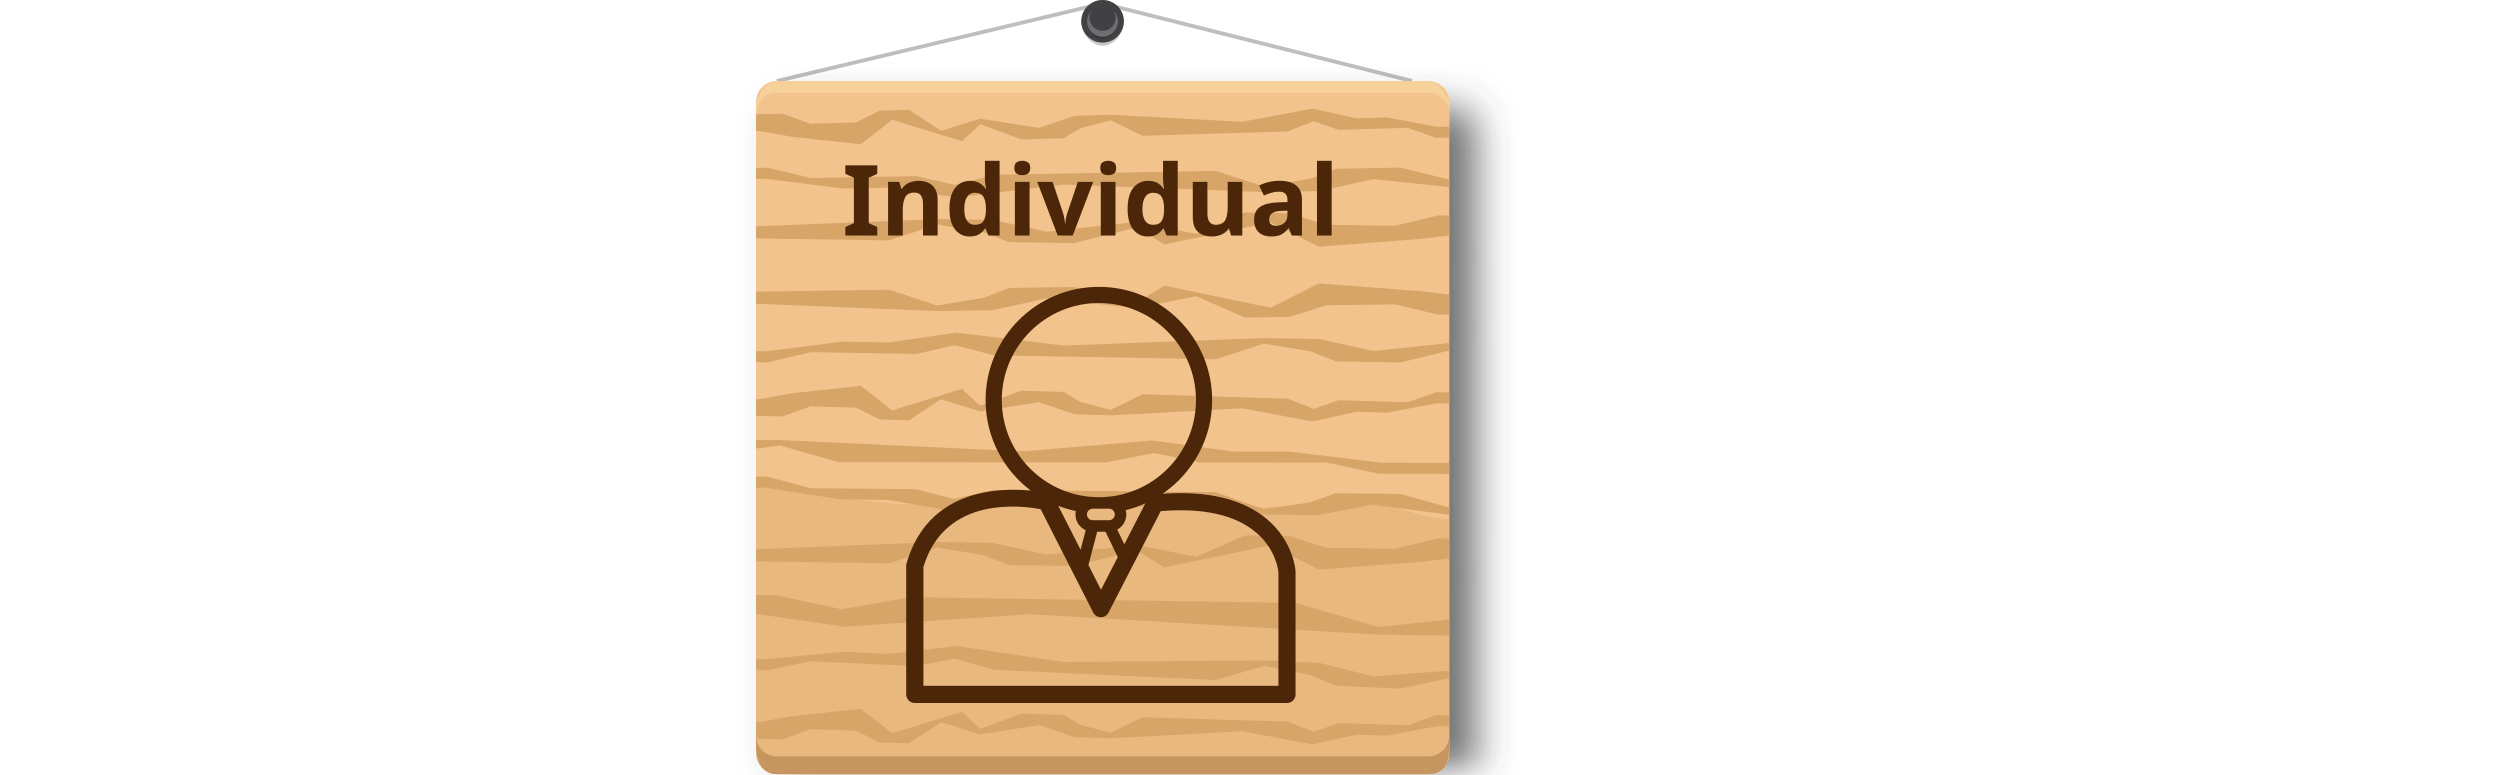
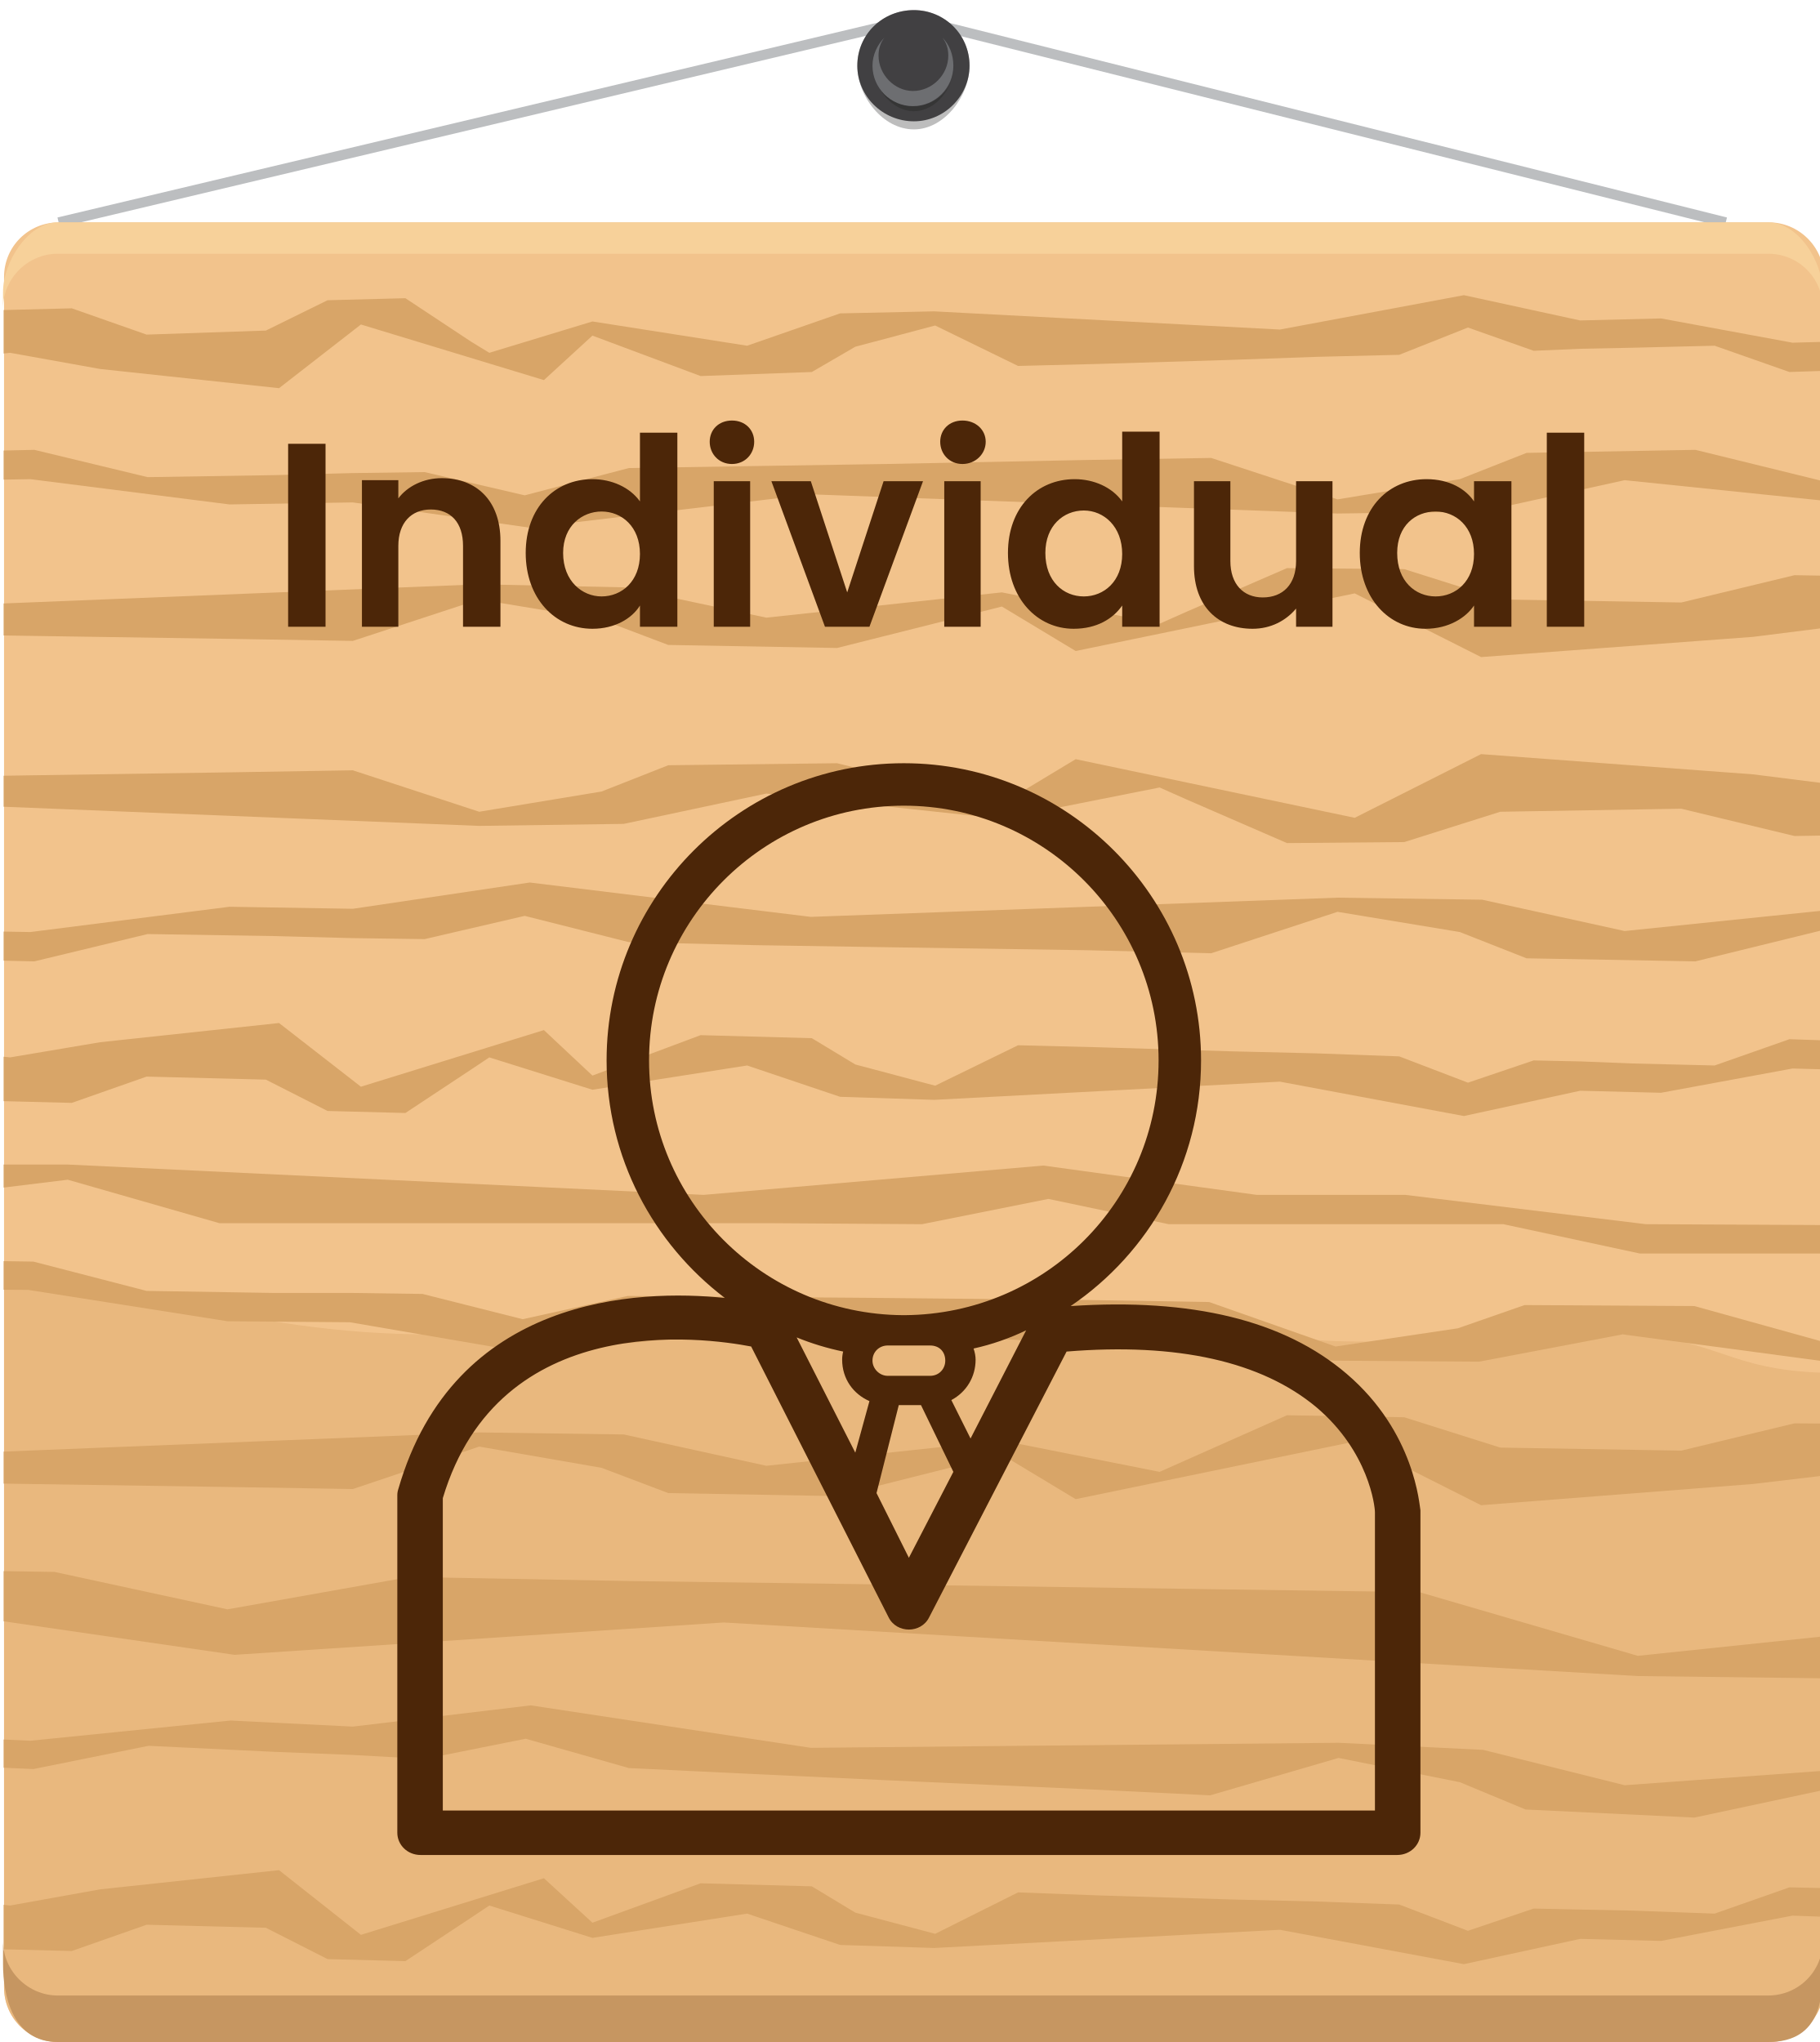
- <svg xmlns="http://www.w3.org/2000/svg" viewBox="0 0 649.28 201.04">
+ <svg xmlns="http://www.w3.org/2000/svg" version="1.2" viewBox="0 0 180 202" width="180" height="202">
  <defs>
-     <style>
-       .cls-1 {
-         fill: #c69661;
-       }
- 
-       .cls-2 {
-         fill: #f7d19a;
-       }
- 
-       .cls-3 {
-         fill: #d8a568;
-       }
- 
-       .cls-4 {
-         fill: #f2c38c;
-       }
- 
-       .cls-5 {
-         stroke: #bcbec0;
-         stroke-miterlimit: 10;
-       }
- 
-       .cls-5, .cls-6 {
-         fill: none;
-       }
- 
-       .cls-7 {
-         filter: url(#drop-shadow-1);
-       }
- 
-       .cls-8 {
-         isolation: isolate;
-       }
- 
-       .cls-9 {
-         fill: #6d6e71;
-       }
- 
-       .cls-10 {
-         fill: #e2b074;
-         opacity: .6;
-       }
- 
-       .cls-11 {
-         font-family: Poppins-SemiBold, Poppins;
-         font-size: 25.53px;
-         font-weight: 600;
-       }
- 
-       .cls-11, .cls-12 {
-         fill: #4c2608;
-       }
- 
-       .cls-13 {
-         fill: #414042;
-       }
- 
-       .cls-14 {
-         fill: #353535;
-       }
- 
-       .cls-15 {
-         fill: #212121;
-         mix-blend-mode: multiply;
-         opacity: .25;
-       }
- 
-       .cls-16 {
-         clip-path: url(#clippath);
-       }
-     </style>
-     <filter id="drop-shadow-1" filterUnits="userSpaceOnUse">
-       <feOffset dx="7" dy="7" />
-       <feGaussianBlur result="blur" stdDeviation="5" />
-       <feFlood flood-color="#3f3f3f" flood-opacity=".75" />
-       <feComposite in2="blur" operator="in" />
-       <feComposite in="SourceGraphic" />
-     </filter>
-     <clipPath id="clippath">
-       <rect class="cls-6" x="196.36" y="21.04" width="180" height="180" rx="5.4" ry="5.4" />
+     <clipPath clipPathUnits="userSpaceOnUse" id="cp1">
+       <path d="m5.76 21.99h169.2c2.98 0 5.4 2.42 5.4 5.4v169.2c0 2.98-2.42 5.4-5.4 5.4h-169.2c-2.98 0-5.4-2.42-5.4-5.4v-169.2c0-2.98 2.42-5.4 5.4-5.4z" />
    </clipPath>
  </defs>
-   <g class="cls-8">
+   <style>
+ 		.s0 { fill: none;stroke: #bcbec0;stroke-miterlimit:10 } 
+ 		.s1 { fill: #f2c38c } 
+ 		.s2 { opacity: .6;fill: #e2b074 } 
+ 		.s3 { fill: #c69661 } 
+ 		.s4 { fill: #f7d19a } 
+ 		.s5 { fill: #d8a568 } 
+ 		.s6 { opacity: .3;mix-blend-mode: multiply;fill: #212121 } 
+ 		.s7 { fill: #414042 } 
+ 		.s8 { fill: #353535 } 
+ 		.s9 { fill: #6d6e71 } 
+ 		.s10 { fill: #4c2608 } 
+ 	</style>
+   <g>
    <g id="Capa_2">
-       <g id="Capa_1-2" data-name="Capa_1">
+       <g id="Capa_1-2">
        <g>
          <g>
-             <polyline class="cls-5" points="201.76 21.04 286.36 .9 366.71 21.04" />
-             <g class="cls-7">
-               <rect class="cls-4" x="196.36" y="21.04" width="180" height="180" rx="5.4" ry="5.4" />
-               <path class="cls-10" d="M356.47,131.06c-8.03-.33-24.75,1.46-32.76.31-4.36-.63-8.69-1.47-13.04-2.15-9.37.24-18.74.59-28.12.89-14.72.47-29.45.89-44.18.9-8.54,0-17.16-1.28-25.44-3.36-5.08-1.27-10.12-2.68-15.27-3.6-.43-.02-.87-.03-1.3-.04v71.63c0,2.98,2.42,5.4,5.4,5.4h169.2c2.98,0,5.4-2.42,5.4-5.4v-60.82c-9.63-.29-10.24-3.37-19.88-3.77Z" />
-               <path class="cls-1" d="M370.95,196.45h-169.2c-2.98,0-5.4-2.42-5.4-5.4v2.3c0,2.98.81,7.7,5.4,7.7h169.2c5.4,0,5.4-4.71,5.4-7.7v-2.3c0,2.98-2.42,5.4-5.4,5.4Z" />
-               <path class="cls-2" d="M370.95,21.04h-169.2c-2.98,0-5.4,3.95-5.4,6.93v1.53c0-2.98,2.42-5.4,5.4-5.4h169.2c2.98,0,5.4,2.42,5.4,5.4v-1.53c0-2.98-2.42-6.93-5.4-6.93Z" />
-               <g class="cls-16">
-                 <polygon class="cls-3" points="390.55 28.15 384.44 32.63 373.27 32.97 360.28 30.5 352.34 30.73 340.83 28.22 322.64 31.63 288.44 29.8 279.08 30.08 269.87 33.22 254.56 30.82 244.41 33.99 242.62 32.81 236.08 28.51 228.43 28.74 222.3 31.79 210.54 32.14 203.14 29.51 195.2 29.74 178.53 35.97 197.03 33.98 205.88 35.56 223.57 37.47 231.71 31.1 249.84 36.68 254.58 32.25 265.29 36.22 276.28 35.89 280.57 33.31 288.46 31.23 296.71 35.27 304.68 35.03 317.78 34.64 326.21 34.38 334.45 34.13 341.17 31.48 347.68 33.74 352.39 33.59 357.39 33.44 365.62 33.2 373.02 35.83 381.84 35.57 386.55 35.43 390.55 28.15" />
-                 <polygon class="cls-3" points="172.54 51.19 181.92 46.73 198.97 46.43 218.74 48.95 230.86 48.73 248.39 51.28 276.19 47.93 328.33 49.88 342.61 49.63 356.7 46.52 380.03 48.97 395.56 45.83 398.26 47.01 408.18 51.33 419.85 51.13 429.24 48.1 447.19 47.78 458.44 50.45 470.56 50.23 496.08 44.06 467.82 45.99 454.34 44.39 427.4 42.41 414.89 48.76 387.31 43.12 380.02 47.54 363.73 43.53 346.96 43.83 340.38 46.4 328.31 48.45 315.78 44.38 303.64 44.59 283.65 44.94 270.77 45.17 258.21 45.39 247.91 48.02 238.01 45.74 230.83 45.87 223.2 46.01 210.64 46.23 199.39 43.56 185.93 43.8 178.75 43.93 172.54 51.19" />
-                 <polygon class="cls-3" points="87.64 56.04 97.02 60.47 114.08 60.72 133.85 58.15 145.96 58.32 163.49 55.72 191.29 58.99 243.43 56.89 257.72 57.1 271.8 60.17 295.13 57.65 310.67 60.74 313.37 59.55 323.28 55.2 334.95 55.38 344.35 58.37 362.3 58.64 373.54 55.94 385.66 56.12 411.2 62.22 382.93 60.37 369.45 62.01 342.51 64.07 329.99 57.75 302.42 63.48 295.12 59.08 278.84 63.14 262.07 62.89 255.49 60.34 243.42 58.32 230.89 62.43 218.75 62.25 198.76 61.96 185.88 61.77 173.32 61.59 163.01 58.98 153.12 61.29 145.94 61.19 138.31 61.07 125.75 60.89 114.5 63.59 101.04 63.39 93.86 63.28 87.64 56.04" />
-                 <polygon class="cls-3" points="390.55 109.52 384.44 105.04 373.27 104.71 360.28 107.18 352.34 106.94 340.83 109.45 322.64 106.04 288.44 107.88 279.08 107.59 269.87 104.45 254.56 106.86 244.41 103.69 242.62 104.86 236.08 109.16 228.43 108.93 222.3 105.88 210.54 105.53 203.14 108.17 195.2 107.93 178.53 101.7 197.03 103.69 205.88 102.12 223.57 100.2 231.71 106.58 249.84 100.99 254.58 105.43 265.29 101.46 276.28 101.79 280.57 104.37 288.46 106.45 296.71 102.4 304.68 102.64 317.78 103.04 326.21 103.29 334.45 103.54 341.17 106.19 347.68 103.94 352.39 104.08 357.39 104.23 365.62 104.48 373.02 101.84 381.84 102.1 386.55 102.25 390.55 109.52" />
-                 <polygon class="cls-3" points="172.54 86.48 181.92 90.94 198.97 91.24 218.74 88.73 230.86 88.94 248.39 86.39 276.19 89.74 328.33 87.8 342.61 88.05 356.7 91.16 380.03 88.71 395.56 91.84 398.26 90.66 408.18 86.34 419.85 86.55 429.24 89.57 447.19 89.89 458.44 87.23 470.56 87.44 496.08 93.61 467.82 91.68 454.34 93.29 427.4 95.26 414.89 88.91 387.31 94.56 380.02 90.14 363.73 94.14 346.96 93.85 340.38 91.28 328.31 89.23 315.78 93.3 303.64 93.08 283.65 92.73 270.77 92.51 258.21 92.28 247.91 89.65 238.01 91.93 230.83 91.8 223.2 91.67 210.64 91.45 199.39 94.11 185.93 93.87 178.75 93.75 172.54 86.48" />
-                 <polygon class="cls-3" points="87.64 81.64 97.02 77.2 114.08 76.95 133.85 79.53 145.96 79.35 163.49 81.95 191.29 78.68 243.43 80.78 257.72 80.57 271.8 77.5 295.13 80.02 310.67 76.93 313.37 78.12 323.28 82.47 334.95 82.3 344.35 79.3 362.3 79.04 373.54 81.73 385.66 81.55 411.2 75.46 382.93 77.3 369.45 75.66 342.51 73.6 329.99 79.92 302.42 74.19 295.12 78.59 278.84 74.54 262.07 74.78 255.49 77.33 243.42 79.35 230.89 75.24 218.75 75.42 198.76 75.71 185.88 75.9 173.32 76.09 163.01 78.69 153.12 76.38 145.94 76.49 138.31 76.6 125.75 76.78 114.5 74.09 101.04 74.29 93.86 74.39 87.64 81.64" />
-                 <polygon class="cls-3" points="390.81 115.92 379.37 120.2 358.77 120.18 334.97 117.29 320.33 117.28 299.24 114.39 265.59 117.22 202.69 114.29 185.44 114.27 168.35 117.11 140.25 114.22 121.41 117.06 118.18 115.83 106.33 111.33 92.24 111.31 80.81 114.16 59.13 114.13 45.63 111.26 30.99 111.24 0 116.93 34.17 115.54 50.4 117.39 82.88 119.88 98.16 113.77 131.29 119.93 140.23 115.65 159.78 119.96 180.03 119.99 188.04 117.54 202.67 115.72 217.68 120.03 232.36 120.04 256.5 120.07 272.05 120.09 287.22 120.1 299.73 117.66 311.61 120.13 320.29 120.14 329.5 120.15 344.68 120.16 358.18 123.04 374.44 123.06 383.11 123.07 390.81 115.92" />
-                 <polygon class="cls-3" points="172.25 130.7 181.75 126.5 198.81 126.66 218.5 129.72 230.62 129.83 248.07 132.86 275.95 130.27 328.02 133.64 342.31 133.78 356.47 131.06 379.73 134.15 395.34 131.44 398.01 132.69 407.8 137.28 419.47 137.39 428.95 134.63 446.9 134.8 458.07 137.77 470.19 137.89 495.87 132.42 467.57 133.57 454.14 131.6 427.26 128.89 414.58 134.89 387.17 128.5 379.75 132.72 363.58 128.27 346.81 128.1 340.17 130.49 328.05 132.21 315.63 127.8 303.48 127.68 283.49 127.49 270.62 127.36 258.05 127.24 247.68 129.59 237.85 127.04 230.67 126.97 223.04 126.9 210.47 126.78 199.31 123.81 185.84 123.68 178.66 123.61 172.25 130.7" />
-                 <polygon class="cls-3" points="87.64 139.91 97.02 144.34 114.08 144.59 133.85 142.02 145.96 142.19 163.49 139.59 191.29 142.86 243.43 140.76 257.72 140.97 271.8 144.04 295.13 141.52 310.67 144.61 313.37 143.42 323.28 139.07 334.95 139.24 344.35 142.24 362.3 142.51 373.54 139.81 385.66 139.99 411.2 146.09 382.93 144.24 369.45 145.88 342.51 147.94 329.99 141.62 302.42 147.35 295.12 142.95 278.84 147 262.07 146.76 255.49 144.21 243.42 142.19 230.89 146.3 218.75 146.12 198.76 145.83 185.88 145.64 173.32 145.46 163.01 142.85 153.12 145.16 145.94 145.05 138.31 144.94 125.75 144.76 114.5 147.45 101.04 147.26 93.86 147.15 87.64 139.91" />
-                 <polygon class="cls-3" points="390.55 193.39 384.44 188.91 373.27 188.58 360.28 191.05 352.34 190.81 340.83 193.32 322.64 189.91 288.44 191.74 279.08 191.46 269.87 188.32 254.56 190.72 244.41 187.56 242.62 188.73 236.08 193.03 228.43 192.8 222.3 189.75 210.54 189.4 203.14 192.04 195.2 191.8 178.53 185.57 197.03 187.56 205.88 185.99 223.57 184.07 231.71 190.44 249.84 184.86 254.58 189.29 265.29 185.32 276.28 185.66 280.57 188.24 288.46 190.31 296.71 186.27 304.68 186.51 317.78 186.91 326.21 187.16 334.45 187.41 341.17 190.06 347.68 187.81 352.39 187.95 357.39 188.1 365.62 188.35 373.02 185.71 381.84 185.97 386.55 186.12 390.55 193.39" />
-                 <polygon class="cls-3" points="172.72 165.68 181.97 170.41 199 171.2 218.84 169.26 230.95 169.82 248.54 167.78 276.23 171.93 328.41 171.49 342.68 172.16 356.67 175.67 380.06 173.9 395.49 177.48 398.23 176.38 408.26 172.35 419.92 172.89 429.23 176.19 447.16 177.02 458.48 174.68 470.59 175.25 495.93 182.15 467.73 179.41 454.21 180.62 427.22 181.82 414.9 175.11 387.17 179.96 380 175.33 363.61 178.86 346.85 178.08 340.36 175.32 328.35 172.92 315.71 176.63 303.57 176.07 283.6 175.14 270.74 174.54 258.19 173.95 247.97 171.02 238.01 173.01 230.84 172.68 223.21 172.33 210.66 171.74 199.34 174.08 185.89 173.45 178.72 173.12 172.72 165.68" />
-                 <polygon class="cls-3" points="87.61 158.82 104.03 153.13 133.63 153.57 167.86 158.03 188.89 158.35 219.22 162.76 267.57 159.51 357.98 164.82 382.79 165.18 407.32 161.59 447.73 166.15 474.78 162.59 479.44 164.36 496.5 170.83 516.75 171.13 533.16 167.41 564.32 167.88 583.74 172.13 604.78 172.44 649.28 165.18 600.18 166.43 576.84 163.54 530.14 159.45 508.22 167.61 460.56 158.42 447.75 164.17 419.62 157.81 390.51 157.38 379.02 160.6 358.01 162.84 336.4 156.58 315.31 156.26 280.61 155.75 258.27 155.42 236.46 155.09 218.5 158.22 201.4 154.57 188.94 154.39 175.7 154.19 153.89 153.87 134.46 149.62 111.09 149.27 98.63 149.09 87.61 158.82" />
+             <path class="s0" d="m5.8 22l84.6-20.1 80.3 20.1" />
+             <g>
+               <path class="s1" d="m5.8 22h169.2c2.9 0 5.4 2.4 5.4 5.4v169.2c0 3-2.5 5.4-5.4 5.4h-169.2c-3 0-5.4-2.4-5.4-5.4v-169.2c0-3 2.4-5.4 5.4-5.4z" />
+               <path class="s2" d="m160.5 132c-8.1-0.3-24.8 1.5-32.8 0.3-4.3-0.6-8.7-1.4-13-2.1-9.4 0.2-18.8 0.6-28.1 0.9-14.8 0.4-29.5 0.8-44.2 0.9-8.6 0-17.2-1.3-25.5-3.4-5.1-1.3-10.1-2.7-15.2-3.6q-0.7 0-1.3 0v71.6c0 3 2.4 5.4 5.4 5.4h169.2c2.9 0 5.4-2.4 5.4-5.4v-60.8c-9.7-0.3-10.3-3.4-19.9-3.8z" />
+               <path class="s3" d="m174.9 197.4h-169.2c-2.9 0-5.4-2.4-5.4-5.4v2.3c0 3 0.9 7.7 5.4 7.7h169.2c5.4 0 5.4-4.7 5.4-7.7v-2.3c0 3-2.4 5.4-5.4 5.4z" />
+               <path class="s4" d="m174.9 22h-169.2c-2.9 0-5.4 3.9-5.4 6.9v1.6c0-3 2.5-5.4 5.4-5.4h169.2c3 0 5.4 2.4 5.4 5.4v-1.6c0-3-2.4-6.9-5.4-6.9z" />
+               <g id="Clip-Path" clip-path="url(#cp1)">
+                 <g>
+                   <path class="s5" d="m194.6 29.1l-6.2 4.5-11.1 0.3-13-2.4-8 0.2-11.5-2.5-18.2 3.4-34.2-1.8-9.3 0.2-9.2 3.2-15.3-2.4-10.2 3.1-1.8-1.1-6.5-4.3-7.7 0.2-6.1 3-11.8 0.4-7.4-2.6-7.9 0.2-16.7 6.2 18.5-2 8.9 1.6 17.7 1.9 8.1-6.3 18.1 5.5 4.8-4.4 10.7 4 11-0.4 4.3-2.5 7.9-2.1 8.2 4 8-0.2 13.1-0.4 8.4-0.3 8.2-0.2 6.8-2.7 6.5 2.3 4.7-0.2 5-0.1 8.2-0.2 7.4 2.6 8.8-0.3 4.8-0.1 4-7.3z" />
+                   <path class="s5" d="m-23.5 52.1l9.4-4.4 17.1-0.3 19.7 2.5 12.2-0.2 17.5 2.5 27.8-3.3 52.1 1.9 14.3-0.2 14.1-3.1 23.3 2.4 15.6-3.1 2.7 1.2 9.9 4.3 11.7-0.2 9.3-3 18-0.4 11.2 2.7 12.2-0.2 25.5-6.2-28.3 1.9-13.5-1.6-26.9-1.9-12.5 6.3-27.6-5.6-7.3 4.4-16.3-4-16.7 0.3-6.6 2.6-12.1 2-12.5-4.1-12.2 0.2-20 0.4-12.8 0.2-12.6 0.2-10.3 2.7-9.9-2.3-7.2 0.1-7.6 0.2-12.6 0.2-11.2-2.7-13.5 0.3-7.2 0.1-6.2 7.2z" />
+                   <path class="s5" d="m-108.4 57l9.4 4.4 17.1 0.3 19.8-2.6 12.1 0.2 17.5-2.6 27.8 3.2 52.1-2.1 14.3 0.3 14.1 3 23.3-2.5 15.6 3.1 2.7-1.2 9.9-4.3 11.6 0.1 9.5 3 17.9 0.3 11.2-2.7 12.2 0.2 25.5 6.1-28.3-1.9-13.5 1.7-26.9 2-12.5-6.3-27.6 5.7-7.3-4.4-16.3 4.1-16.7-0.3-6.6-2.5-12.1-2-12.5 4.1-12.1-0.2-20-0.3-12.9-0.2-12.6-0.2-10.3-2.6-9.9 2.3-7.2-0.1-7.6-0.1-12.5-0.2-11.3 2.7-13.5-0.2-7.1-0.1-6.3-7.2z" />
+                   <path class="s5" d="m194.6 110.5l-6.2-4.5-11.1-0.3-13 2.4-8-0.2-11.5 2.5-18.2-3.4-34.2 1.8-9.3-0.3-9.2-3.1-15.3 2.4-10.2-3.2-1.8 1.2-6.5 4.3-7.7-0.2-6.1-3.1-11.8-0.3-7.4 2.6-7.9-0.2-16.7-6.2 18.5 1.9 8.9-1.5 17.7-1.9 8.1 6.3 18.1-5.6 4.8 4.5 10.7-4 11 0.3 4.3 2.6 7.9 2.1 8.2-4 8 0.2 13.1 0.4 8.4 0.2 8.2 0.3 6.8 2.6 6.5-2.2 4.7 0.1 5 0.2 8.2 0.2 7.4-2.6 8.8 0.3 4.8 0.1 4 7.3z" />
+                   <path class="s5" d="m-23.5 87.4l9.4 4.5 17.1 0.3 19.7-2.5 12.2 0.2 17.5-2.6 27.8 3.4 52.1-1.9 14.3 0.2 14.1 3.1 23.3-2.4 15.6 3.1 2.7-1.2 9.9-4.3 11.7 0.2 9.3 3 18 0.3 11.2-2.6 12.2 0.2 25.5 6.2-28.3-2-13.5 1.6-26.9 2-12.5-6.3-27.6 5.6-7.3-4.4-16.3 4-16.7-0.3-6.6-2.6-12.1-2-12.5 4.1-12.2-0.3-20-0.3-12.8-0.2-12.6-0.3-10.3-2.6-9.9 2.3-7.2-0.1-7.6-0.2-12.6-0.2-11.2 2.7-13.5-0.3-7.2-0.1-6.2-7.3z" />
+                   <path class="s5" d="m-108.4 82.6l9.4-4.4 17.1-0.3 19.8 2.6 12.1-0.2 17.5 2.6 27.8-3.3 52.1 2.1 14.3-0.2 14.1-3 23.3 2.5 15.6-3.1 2.7 1.2 9.9 4.3 11.6-0.1 9.5-3 17.9-0.3 11.2 2.7 12.2-0.2 25.5-6.1-28.3 1.9-13.5-1.7-26.9-2-12.5 6.3-27.6-5.8-7.3 4.4-16.3-4-16.7 0.2-6.6 2.6-12.1 2-12.5-4.1-12.1 0.2-20 0.3-12.9 0.2-12.6 0.1-10.3 2.6-9.9-2.3-7.2 0.1-7.6 0.2-12.5 0.1-11.3-2.7-13.5 0.2-7.1 0.1-6.3 7.3z" />
+                   <path class="s5" d="m194.8 116.9l-11.4 4.3-20.6-0.1-23.8-2.9h-14.7l-21.1-2.9-33.6 2.9-62.9-3h-17.3l-17.1 2.9-28.1-2.9-18.8 2.8-3.2-1.2-11.9-4.5h-14.1l-11.4 2.8h-21.7l-13.5-2.9h-14.6l-31 5.7 34.2-1.4 16.2 1.8 32.5 2.5 15.3-6.1 33.1 6.2 8.9-4.3 19.6 4.3h20.2l8-2.4 14.7-1.8 15 4.3h14.7 24.1 15.6l15.1 0.1 12.5-2.5 11.9 2.5h8.7 9.2 15.2l13.5 2.9h16.2 8.7l7.7-7.1z" />
+                   <path class="s5" d="m-23.8 131.7l9.6-4.2 17 0.1 19.7 3.1 12.1 0.1 17.5 3 27.8-2.6 52.1 3.4 14.3 0.1 14.2-2.7 23.2 3.1 15.6-2.7 2.7 1.2 9.8 4.6 11.7 0.1 9.4-2.7 18 0.2 11.2 2.9 12.1 0.1 25.7-5.4-28.3 1.1-13.5-1.9-26.8-2.8-12.7 6-27.4-6.3-7.4 4.2-16.2-4.5-16.8-0.1-6.6 2.3-12.1 1.8-12.5-4.4-12.1-0.2-20-0.2-12.9-0.1-12.5-0.1-10.4 2.3-9.9-2.5-7.1-0.1h-7.7l-12.5-0.2-11.2-2.9-13.5-0.2h-7.1l-6.4 7.1z" />
+                   <path class="s5" d="m-108.4 140.9l9.4 4.4 17.1 0.2 19.8-2.5 12.1 0.1 17.5-2.6 27.8 3.3 52.1-2.1 14.3 0.2 14.1 3.1 23.3-2.5 15.6 3.1 2.7-1.2 9.9-4.4 11.6 0.2 9.5 3 17.9 0.3 11.2-2.7 12.2 0.1 25.5 6.1-28.3-1.8-13.5 1.6-26.9 2.1-12.5-6.3-27.6 5.7-7.3-4.4-16.3 4.1-16.7-0.3-6.6-2.5-12.1-2.1-12.5 4.2-12.1-0.2-20-0.3-12.9-0.2-12.6-0.2-10.3-2.6-9.9 2.3-7.2-0.1-7.6-0.1-12.5-0.2-11.3 2.7-13.5-0.2-7.1-0.1-6.3-7.2z" />
+                   <path class="s5" d="m194.6 194.3l-6.2-4.4-11.1-0.4-13 2.5-8-0.2-11.5 2.5-18.2-3.4-34.2 1.8-9.3-0.3-9.2-3.1-15.3 2.4-10.2-3.2-1.8 1.2-6.5 4.3-7.7-0.2-6.1-3.1-11.8-0.3-7.4 2.6-7.9-0.2-16.7-6.3 18.5 2 8.9-1.6 17.7-1.9 8.1 6.4 18.1-5.6 4.8 4.4 10.7-3.9 11 0.3 4.3 2.6 7.9 2.1 8.2-4.1 8 0.3 13.1 0.4 8.4 0.2 8.2 0.3 6.8 2.6 6.5-2.2 4.7 0.1 5 0.1 8.2 0.3 7.4-2.6 8.8 0.2 4.8 0.2 4 7.2z" />
+                   <path class="s5" d="m-23.3 166.6l9.3 4.8 17 0.8 19.8-2 12.1 0.6 17.6-2.1 27.7 4.2 52.2-0.5 14.3 0.7 14 3.5 23.4-1.7 15.4 3.5 2.7-1.1 10.1-4 11.6 0.5 9.3 3.3 18 0.9 11.3-2.4 12.1 0.6 25.3 6.9-28.2-2.7-13.5 1.2-27 1.2-12.3-6.7-27.7 4.8-7.2-4.6-16.4 3.5-16.7-0.8-6.5-2.7-12-2.4-12.7 3.7-12.1-0.6-20-0.9-12.9-0.6-12.5-0.6-10.2-2.9-10 2-7.2-0.4-7.6-0.3-12.5-0.6-11.4 2.3-13.4-0.6-7.2-0.3-6-7.5z" />
+                   <path class="s5" d="m-108.4 159.8l16.4-5.7 29.6 0.4 34.3 4.5 21 0.3 30.3 4.4 48.4-3.2 90.4 5.3 24.8 0.3 24.5-3.6 40.4 4.6 27.1-3.6 4.6 1.8 17.1 6.5 20.3 0.3 16.4-3.7 31.1 0.4 19.4 4.3 21.1 0.3 44.5-7.3-49.1 1.3-23.4-2.9-46.7-4.1-21.9 8.2-47.6-9.2-12.8 5.7-28.2-6.3-29.1-0.5-11.5 3.3-21 2.2-21.6-6.3-21.1-0.3-34.7-0.5-22.3-0.3-21.8-0.4-18 3.2-17.1-3.7-12.5-0.2-13.2-0.2-21.8-0.3-19.4-4.2-23.4-0.4-12.5-0.2-11 9.8z" />
+                 </g>
              </g>
            </g>
            <g>
-               <path class="cls-15" d="M291.88,5.53c0,3.05-2.48,6.36-5.53,6.36s-5.53-3.31-5.53-6.36,2.48-5.53,5.53-5.53,5.53,2.48,5.53,5.53Z" />
-               <path class="cls-13" d="M291.88,5.53c0,3.05-2.48,5.53-5.53,5.53s-5.53-2.48-5.53-5.53,2.48-5.53,5.53-5.53,5.53,2.48,5.53,5.53Z" />
-               <path class="cls-14" d="M286.45,8.15c-2.07,0-3.41-1.15-4.03-2.62h-.07c0,2.21,1.8,4.55,4.01,4.55s3.97-2.3,4.01-4.49c-.58,1.44-1.87,2.56-3.91,2.56Z" />
-               <path class="cls-13" d="M290.37,5.53c0,2.21-1.8,4.01-4.01,4.01s-4.01-1.8-4.01-4.01,1.8-4.01,4.01-4.01,4.01,1.8,4.01,4.01Z" />
-               <path class="cls-9" d="M289.21,2.71c.35.54.56,1.18.56,1.87,0,1.89-1.53,3.42-3.42,3.42s-3.42-1.53-3.42-3.42c0-.69.21-1.33.56-1.87-.71.72-1.16,1.72-1.16,2.82,0,2.21,1.8,4.01,4.01,4.01s4.01-1.8,4.01-4.01c0-1.1-.44-2.09-1.16-2.82Z" />
+               <path class="s6" d="m95.9 6.5c0 3-2.5 6.3-5.5 6.3-3.1 0-5.6-3.3-5.6-6.3 0-3.1 2.5-5.5 5.6-5.5 3 0 5.5 2.4 5.5 5.5z" />
+               <path class="s7" d="m90.4 12c-3.1 0-5.6-2.5-5.6-5.5 0-3.1 2.5-5.5 5.6-5.5 3 0 5.5 2.4 5.5 5.5 0 3-2.5 5.5-5.5 5.5z" />
+               <path class="s8" d="m90.4 9.1c-2 0-3.4-1.1-4-2.6 0 2.2 1.8 4.5 4 4.5 2.2 0 3.9-2.3 4-4.5-0.6 1.5-1.9 2.6-4 2.6z" />
+               <path class="s7" d="m90.4 10.5c-2.3 0-4-1.8-4-4 0-2.2 1.7-4 4-4 2.2 0 4 1.8 4 4 0 2.2-1.8 4-4 4z" />
+               <path class="s9" d="m93.2 3.7c0.4 0.5 0.6 1.1 0.6 1.8 0 1.9-1.6 3.5-3.5 3.5-1.8 0-3.4-1.6-3.4-3.5 0-0.7 0.2-1.3 0.6-1.8-0.7 0.7-1.2 1.7-1.2 2.8 0 2.2 1.8 4 4 4 2.2 0 4-1.8 4-4 0-1.1-0.4-2.1-1.1-2.8z" />
            </g>
          </g>
-           <path class="cls-12" d="M329.2,134.96c-6.17-5.29-15.34-7.55-27.27-6.73,7.77-5.3,12.88-14.22,12.88-24.31,0-16.22-13.2-29.42-29.42-29.42s-29.42,13.2-29.42,29.42c0,9.59,4.62,18.13,11.74,23.5-8.62-.85-26.76-.22-32.27,18.9-.06.2-.09.41-.09.62v33.41c0,1.23,1,2.23,2.23,2.23h96.66c1.23,0,2.23-1,2.23-2.23v-31.82s0-.08,0-.13c-.02-.31-.5-7.63-7.28-13.44ZM260.17,103.92c0-13.91,11.31-25.22,25.22-25.22s25.22,11.31,25.22,25.22-11.25,25.15-25.09,25.21h-.24c-13.85-.07-25.1-11.35-25.1-25.21ZM284.95,138.09h2.16l3.19,6.59-4.36,8.48-3.26-6.4,2.27-8.67ZM282.29,133.61c0-.83.68-1.5,1.5-1.5h4.24c.83,0,1.5.67,1.5,1.5s-.67,1.5-1.5,1.5h-4.24c-.83,0-1.5-.67-1.5-1.5ZM290.15,137.54c1.41-.76,2.37-2.22,2.37-3.93,0-.39-.06-.76-.16-1.12,1.77-.43,3.48-1.03,5.11-1.77l-5.47,10.64-1.85-3.83ZM281.97,137.7l-1.33,5.07-5.79-11.39c1.47.56,2.99,1.02,4.55,1.35-.06.29-.09.58-.09.89,0,1.82,1.09,3.38,2.65,4.08ZM332.01,178.11h-92.19v-30.86c5.6-18.66,25.73-15.92,30.46-15l13.64,26.83c.38.75,1.15,1.22,1.99,1.22h0c.84,0,1.6-.47,1.99-1.21l13.56-26.35c11.05-.89,19.37.98,24.75,5.54,5.16,4.38,5.76,9.74,5.81,10.33v29.51Z" />
-           <text class="cls-11" transform="translate(218.73 61.17)">
-             <tspan x="0" y="0">Individual</tspan>
-           </text>
+           <path fill-rule="evenodd" class="s10" d="m140.5 149.4c0 0 0 31.9 0 31.9 0 1.2-1 2.2-2.3 2.2h-96.6c-1.3 0-2.3-1-2.3-2.2v-33.4q0-0.3 0.1-0.6c5.5-19.1 23.7-19.8 32.3-18.9-7.1-5.4-11.7-13.9-11.7-23.5 0-16.2 13.2-29.4 29.4-29.4 16.2 0 29.4 13.2 29.4 29.4 0 10.1-5.1 19-12.9 24.3 12-0.8 21.1 1.4 27.3 6.7 6.8 5.8 7.2 13.1 7.3 13.5zm-51.2-19.3h0.2c13.9-0.1 25.1-11.3 25.1-25.2 0-13.9-11.3-25.2-25.2-25.2-13.9 0-25.2 11.3-25.2 25.2 0 13.8 11.2 25.1 25.1 25.2zm46.7 49v-29.5c0-0.6-0.6-6-5.8-10.4-5.4-4.5-13.7-6.4-24.7-5.5l-13.6 26.3c-0.4 0.8-1.2 1.2-2 1.2-0.8 0-1.6-0.4-2-1.2l-13.6-26.8c-4.7-0.9-24.9-3.7-30.5 15v30.9h92.2zm-48.2-43h4.2c0.9 0 1.5-0.7 1.5-1.5 0-0.9-0.6-1.5-1.5-1.5h-4.2c-0.8 0-1.5 0.6-1.5 1.5 0 0.8 0.7 1.5 1.5 1.5zm6.3 2.4q0 0 0 0zm0 0l1.9 3.8 5.5-10.7q-2.5 1.2-5.2 1.8 0.2 0.6 0.2 1.1c0 1.7-0.9 3.2-2.4 4zm-10.8-4q0-0.4 0.1-0.8-2.4-0.5-4.6-1.4l5.8 11.4 1.4-5.1c-1.6-0.7-2.7-2.2-2.7-4.1zm3.4 13.2l3.2 6.4 4.4-8.5-3.2-6.6h-2.2z" />
+           <path id="Individual" class="s10" aria-label="Individual" d="m28.5 62h3.7v-18.1h-3.7zm17.3 0h3.7v-8.5c0-4-2.4-6.2-5.8-6.2-1.8 0-3.4 0.8-4.3 2v-1.8h-3.6v14.5h3.6v-8c0-2.3 1.3-3.6 3.2-3.6 2 0 3.2 1.3 3.2 3.6zm6.2-7.3c0 4.5 2.9 7.5 6.6 7.5 2.2 0 3.9-1 4.7-2.3v2.1h3.7v-19.2h-3.7v6.8c-1-1.4-2.8-2.2-4.7-2.2-3.7 0-6.6 2.8-6.6 7.3zm11.3 0.1c0 2.7-1.8 4.2-3.8 4.2-1.9 0-3.8-1.5-3.8-4.3 0-2.7 1.9-4.1 3.8-4.1 2 0 3.8 1.5 3.8 4.2zm7.3 7.2h3.6v-14.4h-3.6zm1.8-16.1c1.3 0 2.2-1 2.2-2.2 0-1.2-0.9-2.1-2.2-2.1-1.3 0-2.2 0.9-2.2 2.1 0 1.2 0.9 2.2 2.2 2.2zm3.9 1.7l5.3 14.4h4.4l5.3-14.4h-3.9l-3.6 11-3.6-11zm17.1 14.4h3.6v-14.4h-3.6zm1.8-16.1c1.3 0 2.3-1 2.3-2.2 0-1.2-1-2.1-2.3-2.1-1.3 0-2.2 0.9-2.2 2.1 0 1.2 0.9 2.2 2.2 2.2zm4.5 8.8c0 4.5 2.9 7.5 6.5 7.5 2.3 0 3.9-1 4.8-2.3v2.1h3.7v-19.3h-3.7v6.9c-1-1.4-2.8-2.2-4.7-2.2-3.7 0-6.6 2.8-6.6 7.3zm11.3 0.1c0 2.7-1.8 4.2-3.8 4.2-2 0-3.8-1.5-3.8-4.3 0-2.7 1.8-4.2 3.8-4.2 2 0 3.8 1.6 3.8 4.3zm20.8-7.2h-3.6v7.9c0 2.3-1.3 3.6-3.3 3.6-1.9 0-3.2-1.3-3.2-3.6v-7.9h-3.6v8.4c0 4 2.4 6.2 5.8 6.2 1.8 0 3.3-0.8 4.3-2v1.8h3.6zm2.7 7.1c0 4.5 2.9 7.5 6.5 7.5 2.3 0 4-1.1 4.8-2.3v2.1h3.7v-14.4h-3.7v2c-0.8-1.2-2.4-2.2-4.7-2.2-3.7 0-6.6 2.8-6.6 7.3zm11.3 0.1c0 2.7-1.8 4.2-3.8 4.2-2 0-3.8-1.5-3.8-4.3 0-2.7 1.8-4.1 3.8-4.1 2 0 3.8 1.5 3.8 4.2zm7.2 7.2h3.7v-19.2h-3.7z" />
        </g>
      </g>
    </g>
  </g>
</svg>
